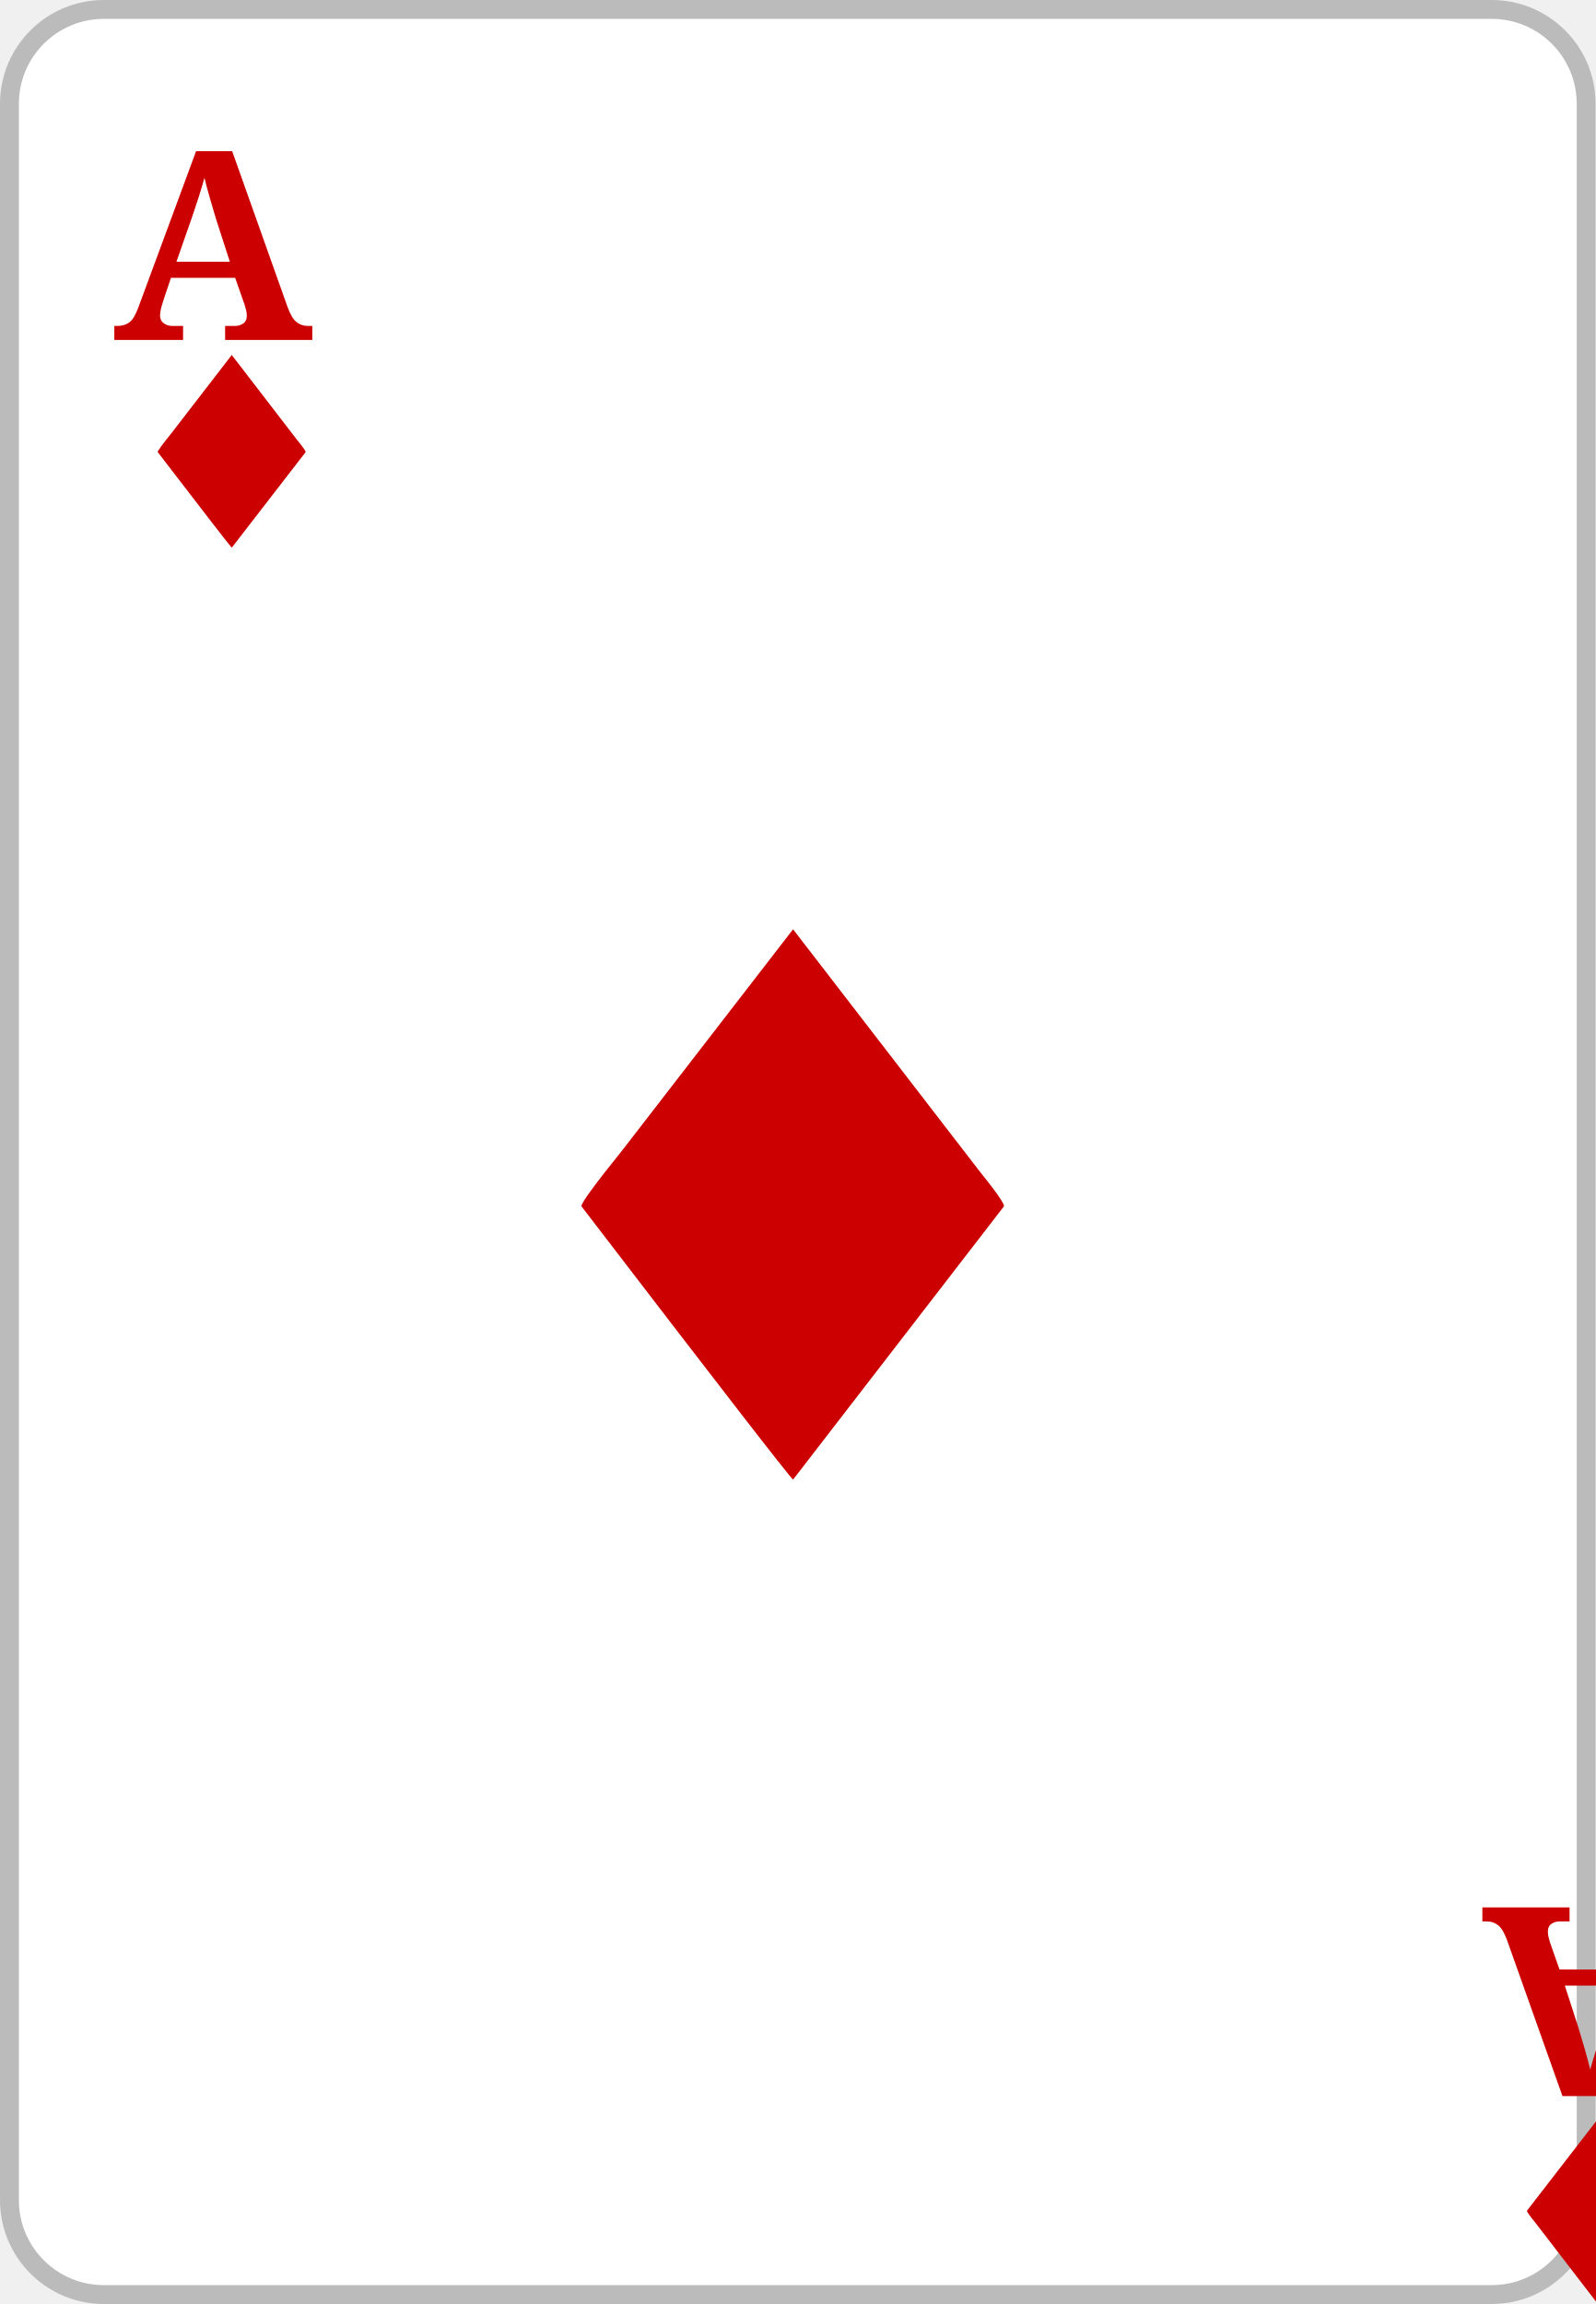
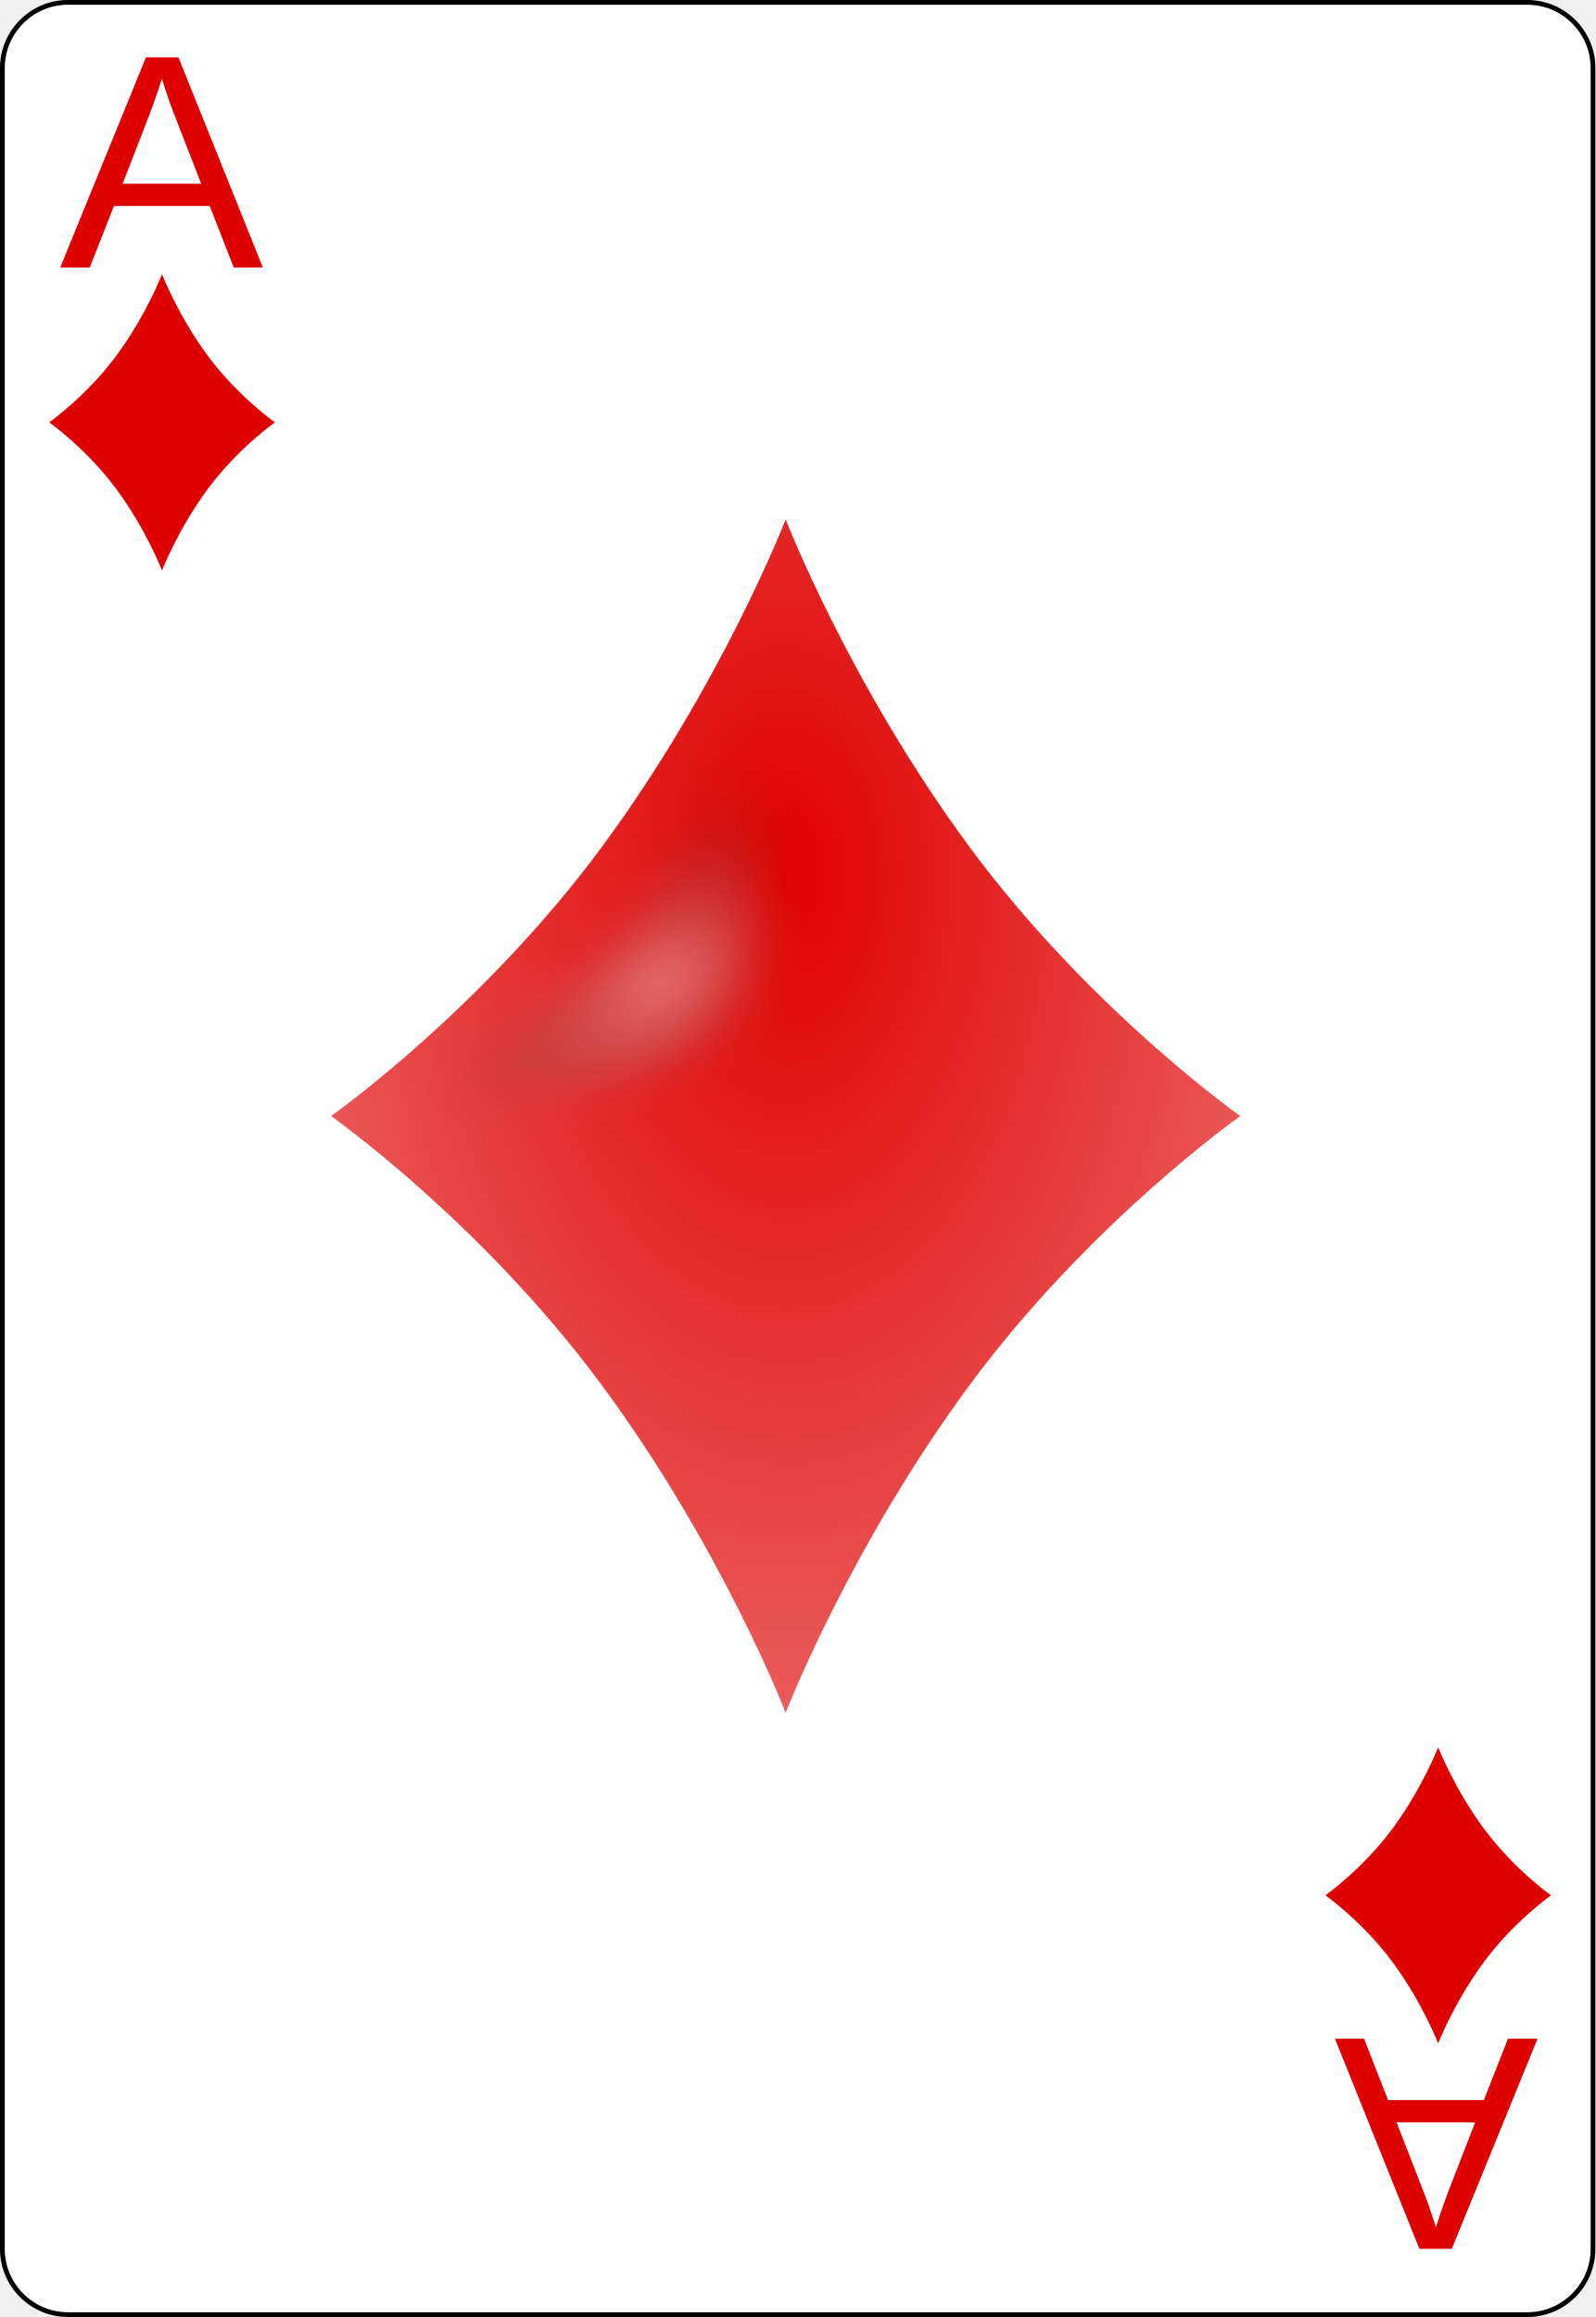
- <svg xmlns="http://www.w3.org/2000/svg" viewBox="0 0 169 244">
-   <rect x="1" y="1" width="167" height="242" rx="10" ry="10" fill="white" stroke="#bbb" stroke-width="2" />
-   <text x="12" y="36" font-family="Georgia,serif" font-size="28" font-weight="bold" fill="#cc0000">A</text>
-   <text x="12" y="58" font-family="Georgia,serif" font-size="28" fill="#cc0000">♦</text>
-   <text x="84" y="134" font-family="Georgia,serif" font-size="80" text-anchor="middle" dominant-baseline="middle" fill="#cc0000">♦</text>
-   <text x="157" y="202" font-family="Georgia,serif" font-size="28" font-weight="bold" fill="#cc0000" text-anchor="end" transform="rotate(180,157,202)">A</text>
-   <text x="157" y="224" font-family="Georgia,serif" font-size="28" fill="#cc0000" text-anchor="end" transform="rotate(180,157,224)">♦</text>
+ <svg xmlns="http://www.w3.org/2000/svg" xmlns:xlink="http://www.w3.org/1999/xlink" width="167.087pt" height="242.667pt" viewBox="0 0 167.087 242.667" xml:space="preserve" id="svg2" version="1.1">
+   <defs id="defs41">
+     <radialGradient xlink:href="#linearGradient3773" id="radialGradient3781" cx="-0.158" cy="-8.835" fx="-0.158" fy="-8.835" r="8" gradientTransform="matrix(-1.584269,-0.02349808,0.03071979,-2.477574,-0.2485638,-26.71351)" gradientUnits="userSpaceOnUse" />
+     <linearGradient id="linearGradient3773">
+       <stop style="stop-color:#000000;stop-opacity:1;" offset="0" id="stop3775" />
+       <stop style="stop-color:#000000;stop-opacity:0.649;" offset="1" id="stop3777" />
+     </linearGradient>
+     <radialGradient xlink:href="#linearGradient3773" id="radialGradient3957" cx="-0.158" cy="-8.835" fx="-0.158" fy="-8.835" r="8" gradientTransform="matrix(-1.584269,-0.02349808,0.03071979,-2.477574,-0.2485638,-26.71351)" gradientUnits="userSpaceOnUse" />
+     <linearGradient id="linearGradient3959">
+       <stop style="stop-color:#000000;stop-opacity:1;" offset="0" id="stop3961" />
+       <stop style="stop-color:#000000;stop-opacity:0.649;" offset="1" id="stop3963" />
+     </linearGradient>
+     <radialGradient r="81.903" fy="509.476" fx="168.025" cy="509.476" cx="168.025" gradientTransform="matrix(1.25656,-0.7774064,0.3366382,0.5361257,-221.2021,359.2426)" gradientUnits="userSpaceOnUse" id="radialGradient3975" xlink:href="#linearGradient3784-4" />
+     <linearGradient id="linearGradient3784-4">
+       <stop style="stop-color:#ffffff;stop-opacity:0.435;" offset="0" id="stop3786-8" />
+       <stop style="stop-color:#000000;stop-opacity:0;" offset="1" id="stop3788-6" />
+     </linearGradient>
+     <radialGradient xlink:href="#linearGradient3784-4-5" id="radialGradient3929" gradientUnits="userSpaceOnUse" gradientTransform="matrix(1.25656,-0.7774064,0.3366382,0.5361257,-221.2021,359.2426)" cx="168.025" cy="509.476" fx="168.025" fy="509.476" r="81.903" />
+     <linearGradient id="linearGradient3784-4-5">
+       <stop style="stop-color:#ffffff;stop-opacity:0.489;" offset="0" id="stop3786-8-0" />
+       <stop style="stop-color:#000000;stop-opacity:0;" offset="1" id="stop3788-6-3" />
+     </linearGradient>
+     <radialGradient xlink:href="#linearGradient3784-4-1" id="radialGradient3927" gradientUnits="userSpaceOnUse" gradientTransform="matrix(1.25656,-0.7774064,0.3366382,0.5361257,-221.2021,359.2426)" cx="168.025" cy="509.476" fx="168.025" fy="509.476" r="81.903" />
+     <linearGradient id="linearGradient3784-4-1">
+       <stop style="stop-color:#ffffff;stop-opacity:0.237;" offset="0" id="stop3786-8-03" />
+       <stop style="stop-color:#000000;stop-opacity:0;" offset="1" id="stop3788-6-6" />
+     </linearGradient>
+     <linearGradient id="linearGradient3768">
+       <stop style="stop-color:#df0000;stop-opacity:1;" offset="0" id="stop3770" />
+       <stop style="stop-color:#df0000;stop-opacity:0.672;" offset="1" id="stop3772" />
+     </linearGradient>
+     <linearGradient id="linearGradient3784-4-6">
+       <stop style="stop-color:#ffffff;stop-opacity:0.313;" offset="0" id="stop3786-8-8" />
+       <stop style="stop-color:#000000;stop-opacity:0;" offset="1" id="stop3788-6-8" />
+     </linearGradient>
+     <radialGradient r="81.903" fy="492.632" fx="159.354" cy="492.632" cx="159.354" gradientTransform="matrix(1.089478,-0.715138,0.4464527,0.6562658,-244.9333,290.9185)" gradientUnits="userSpaceOnUse" id="radialGradient4013-8" xlink:href="#linearGradient3784-4-2" />
+     <linearGradient id="linearGradient3784-4-2">
+       <stop style="stop-color:#ffffff;stop-opacity:0.29;" offset="0" id="stop3786-8-1" />
+       <stop style="stop-color:#000000;stop-opacity:0;" offset="1" id="stop3788-6-5" />
+     </linearGradient>
+     <linearGradient id="linearGradient2984">
+       <stop style="stop-color:#df0000;stop-opacity:1;" offset="0" id="stop2986" />
+       <stop style="stop-color:#df0000;stop-opacity:0.641;" offset="1" id="stop2988" />
+     </linearGradient>
+     <linearGradient id="linearGradient3784-4-4">
+       <stop style="stop-color:#ffffff;stop-opacity:0.435;" offset="0" id="stop3786-8-8-2" />
+       <stop style="stop-color:#000000;stop-opacity:0;" offset="1" id="stop3788-6-1" />
+     </linearGradient>
+     <filter color-interpolation-filters="sRGB" id="filter3834-6-0" x="-0.139" width="1.279" y="-0.162" height="1.325">
+       <feGaussianBlur stdDeviation="9.511" id="feGaussianBlur3836-6-6" />
+     </filter>
+     <radialGradient r="81.903" fy="511.223" fx="171.487" cy="511.223" cx="171.487" gradientTransform="matrix(1.152989,-0.6739155,0.3948202,0.6754904,-233.6326,270.4008)" gradientUnits="userSpaceOnUse" id="radialGradient3100" xlink:href="#linearGradient3784-4-4" />
+     <radialGradient xlink:href="#linearGradient2984" id="radialGradient3137" gradientUnits="userSpaceOnUse" gradientTransform="matrix(-1.122416,0.00551393,-0.00908973,-1.85031,-0.0293938,-10.2277)" cx="1.6632675e-13" cy="-3.234" fx="1.6632675e-13" fy="-3.234" r="8" />
+   </defs>
+   <g id="Layer_x0020_1" style="fill-rule:nonzero;clip-rule:nonzero;stroke:#000000;stroke-miterlimit:4;">
+     <path style="fill:#FFFFFF;stroke-width:0.5;" d="M166.837,235.548c0,3.777-3.087,6.869-6.871,6.869H7.111c-3.775,0-6.861-3.092-6.861-6.869V7.12C0.25,3.343,3.336,0.25,7.111,0.25h152.855    c3.784,0,6.871,3.093,6.871,6.87v228.428z" id="path5" />
+     <g style="stroke:none;" id="g7">
+       <g id="g9">
+ 				
+ 			</g>
+     </g>
+     <g id="g15">
+ 			
+ 		</g>
+     <g id="g19">
+ 			
+ 		</g>
+     <g style="stroke:none;" id="g23">
+       <g id="g25">
+ 				
+ 			</g>
+     </g>
+     <g style="stroke:none;" id="g31">
+       <g id="g33">
+ 				
+ 			</g>
+     </g>
+   </g>
+   <text xml:space="preserve" style="font-size:32px;font-style:normal;font-weight:normal;line-height:125%;letter-spacing:0px;word-spacing:0px;fill:#df0000;fill-opacity:1;stroke:none;font-family:Bitstream Vera Sans" x="6.246" y="28.013" id="text3788">
+     <tspan id="tspan3790" x="6.246" y="28.013" style="font-style:normal;font-variant:normal;font-weight:normal;font-stretch:normal;font-family:Arial;-inkscape-font-specification:Arial;fill:#df0000;fill-opacity:1">A</tspan>
+   </text>
+   <text xml:space="preserve" style="font-size:32px;font-style:normal;font-weight:normal;line-height:125%;letter-spacing:0px;word-spacing:0px;fill:#df0000;fill-opacity:1;stroke:none;font-family:Bitstream Vera Sans" x="-161.088" y="-213.515" id="text3788-4" transform="scale(-1,-1)">
+     <tspan id="tspan3790-3" x="-161.088" y="-213.515" style="font-style:normal;font-variant:normal;font-weight:normal;font-stretch:normal;fill:#df0000;fill-opacity:1;font-family:Arial;-inkscape-font-specification:Arial">A</tspan>
+   </text>
+   <g transform="matrix(0.1700144,0,0,0.1700144,19.51711,29.79434)" id="g3011">
+     <g id="layer1-2" transform="matrix(35.0051,0,0,35.0051,369.1837,512.2729)">
+       <path d="M 3.243,-4.725 C 1.126,-7.589 0,-10.5 0,-10.5 c 0,0 -1.126,2.911 -3.243,5.775 C -5.361,-1.862 -8,0 -8,0 -8,0 -5.361,1.861 -3.243,4.726 -1.126,7.589 0,10.5 0,10.5 0,10.5 1.126,7.589 3.243,4.726 5.361,1.861 8,0 8,0 8,0 5.361,-1.862 3.243,-4.725 z" id="dl" style="fill:url(#radialGradient3137);fill-opacity:1" />
+     </g>
+     <path transform="matrix(-1.465212,0.2369433,-0.2453813,-1.517391,660.3062,1148.701)" id="path3762-6" d="m 117.301,604.266 c 0,0 -8.068,-94.95 22.857,-122.857 34.761,-31.369 140,-11.429 140,-11.429 0,0 -71.54,24.838 -100,48.571 -27.21,22.692 -62.857,85.714 -62.857,85.714 z" style="fill:url(#radialGradient3100);fill-opacity:1;stroke:none;filter:url(#filter3834-6-0)" />
+   </g>
+   <g transform="matrix(1.476906,0,0,1.476906,16.9681,44.23616)" id="layer1-2-6">
+     <path style="fill:#df0000" id="dl-6" d="M 3.243,-4.725 C 1.126,-7.589 0,-10.5 0,-10.5 c 0,0 -1.126,2.911 -3.243,5.775 C -5.361,-1.862 -8,0 -8,0 -8,0 -5.361,1.861 -3.243,4.726 -1.126,7.589 0,10.5 0,10.5 0,10.5 1.126,7.589 3.243,4.726 5.361,1.861 8,0 8,0 8,0 5.361,-1.862 3.243,-4.725 z" />
+   </g>
+   <g transform="matrix(1.476906,0,0,1.476906,150.6209,198.5035)" id="layer1-2-6-4">
+     <path style="fill:#df0000" id="dl-6-9" d="M 3.243,-4.725 C 1.126,-7.589 0,-10.5 0,-10.5 c 0,0 -1.126,2.911 -3.243,5.775 C -5.361,-1.862 -8,0 -8,0 -8,0 -5.361,1.861 -3.243,4.726 -1.126,7.589 0,10.5 0,10.5 0,10.5 1.126,7.589 3.243,4.726 5.361,1.861 8,0 8,0 8,0 5.361,-1.862 3.243,-4.725 z" />
+   </g>
</svg>
